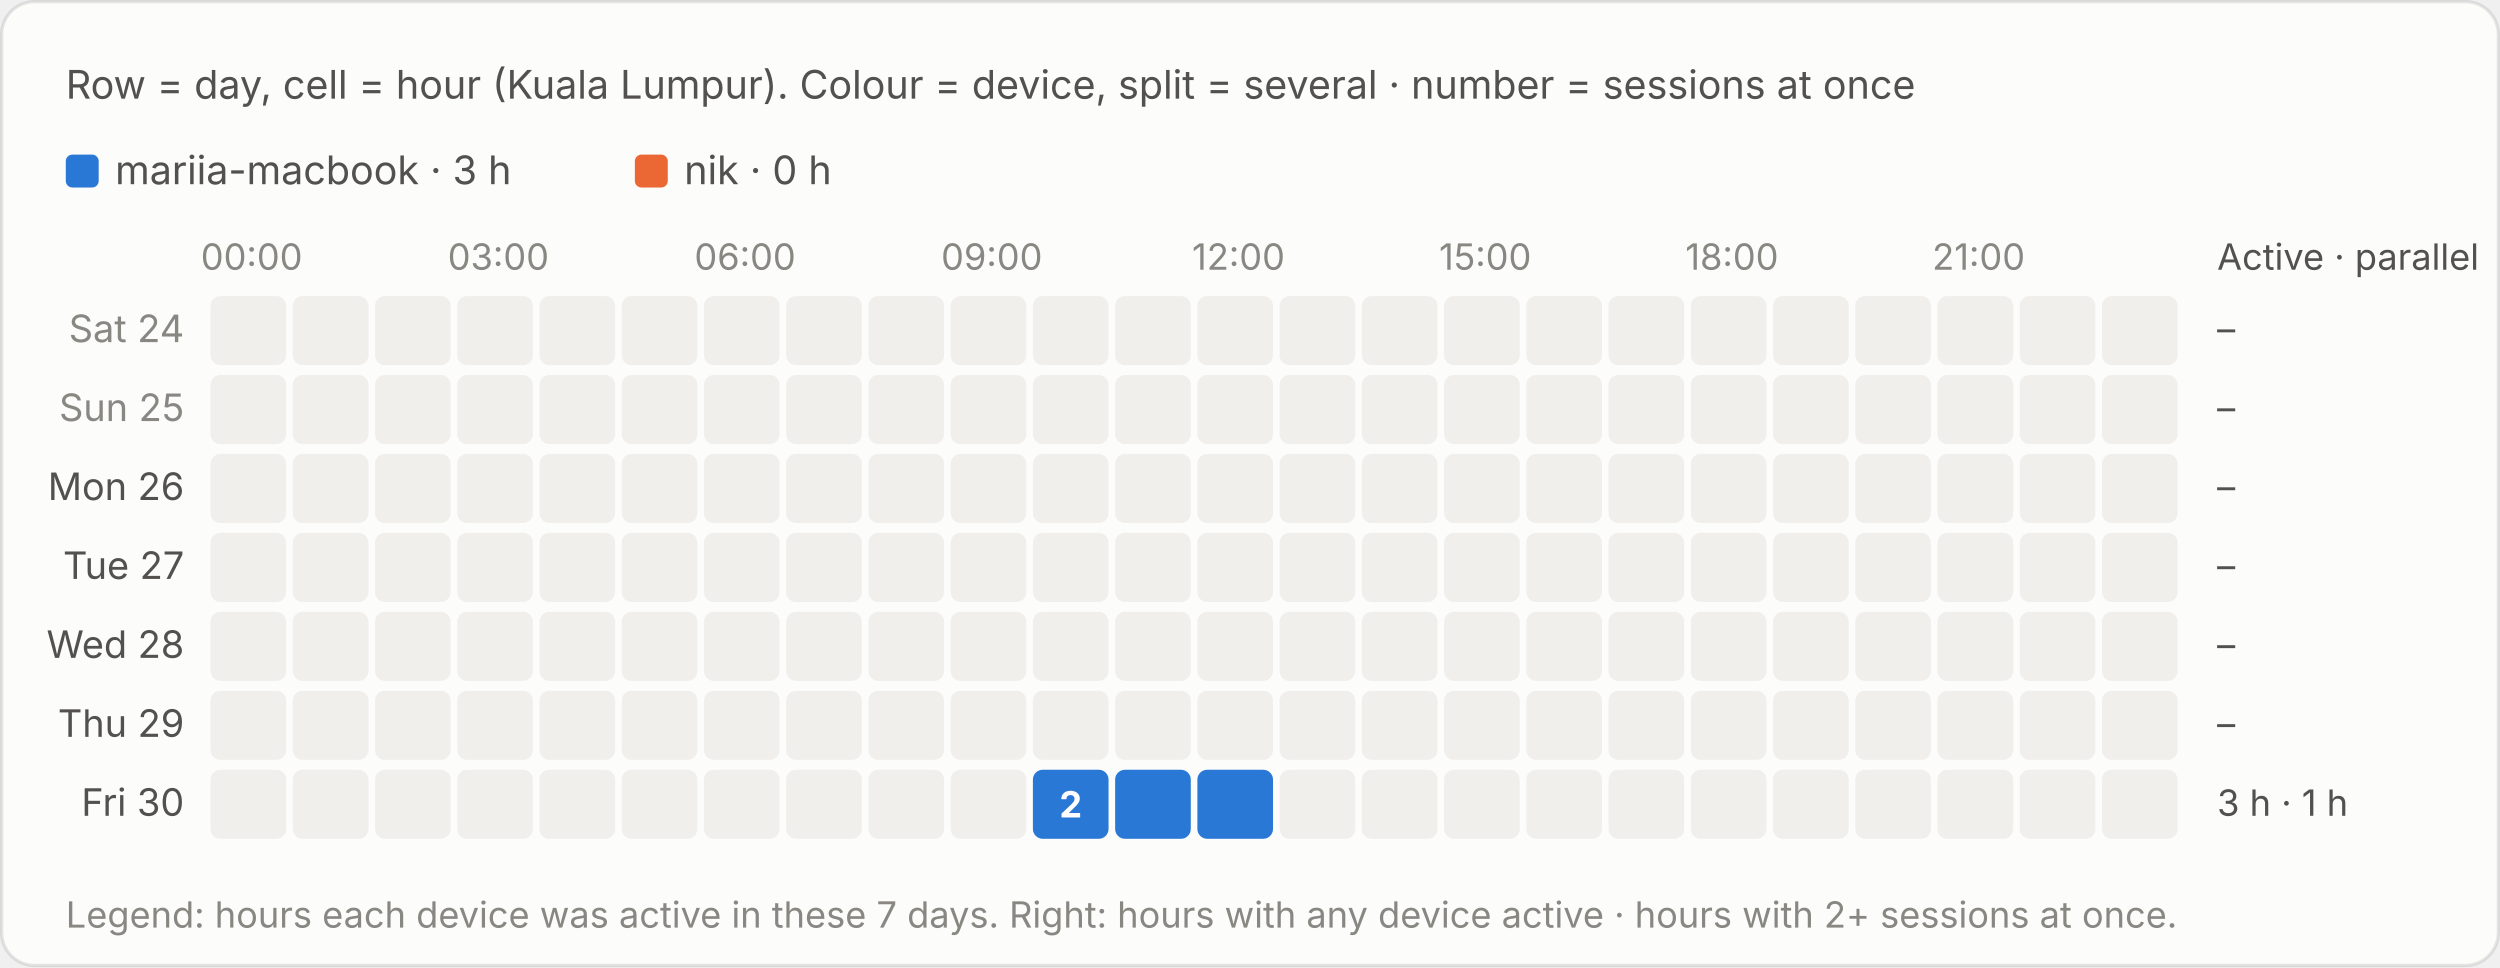
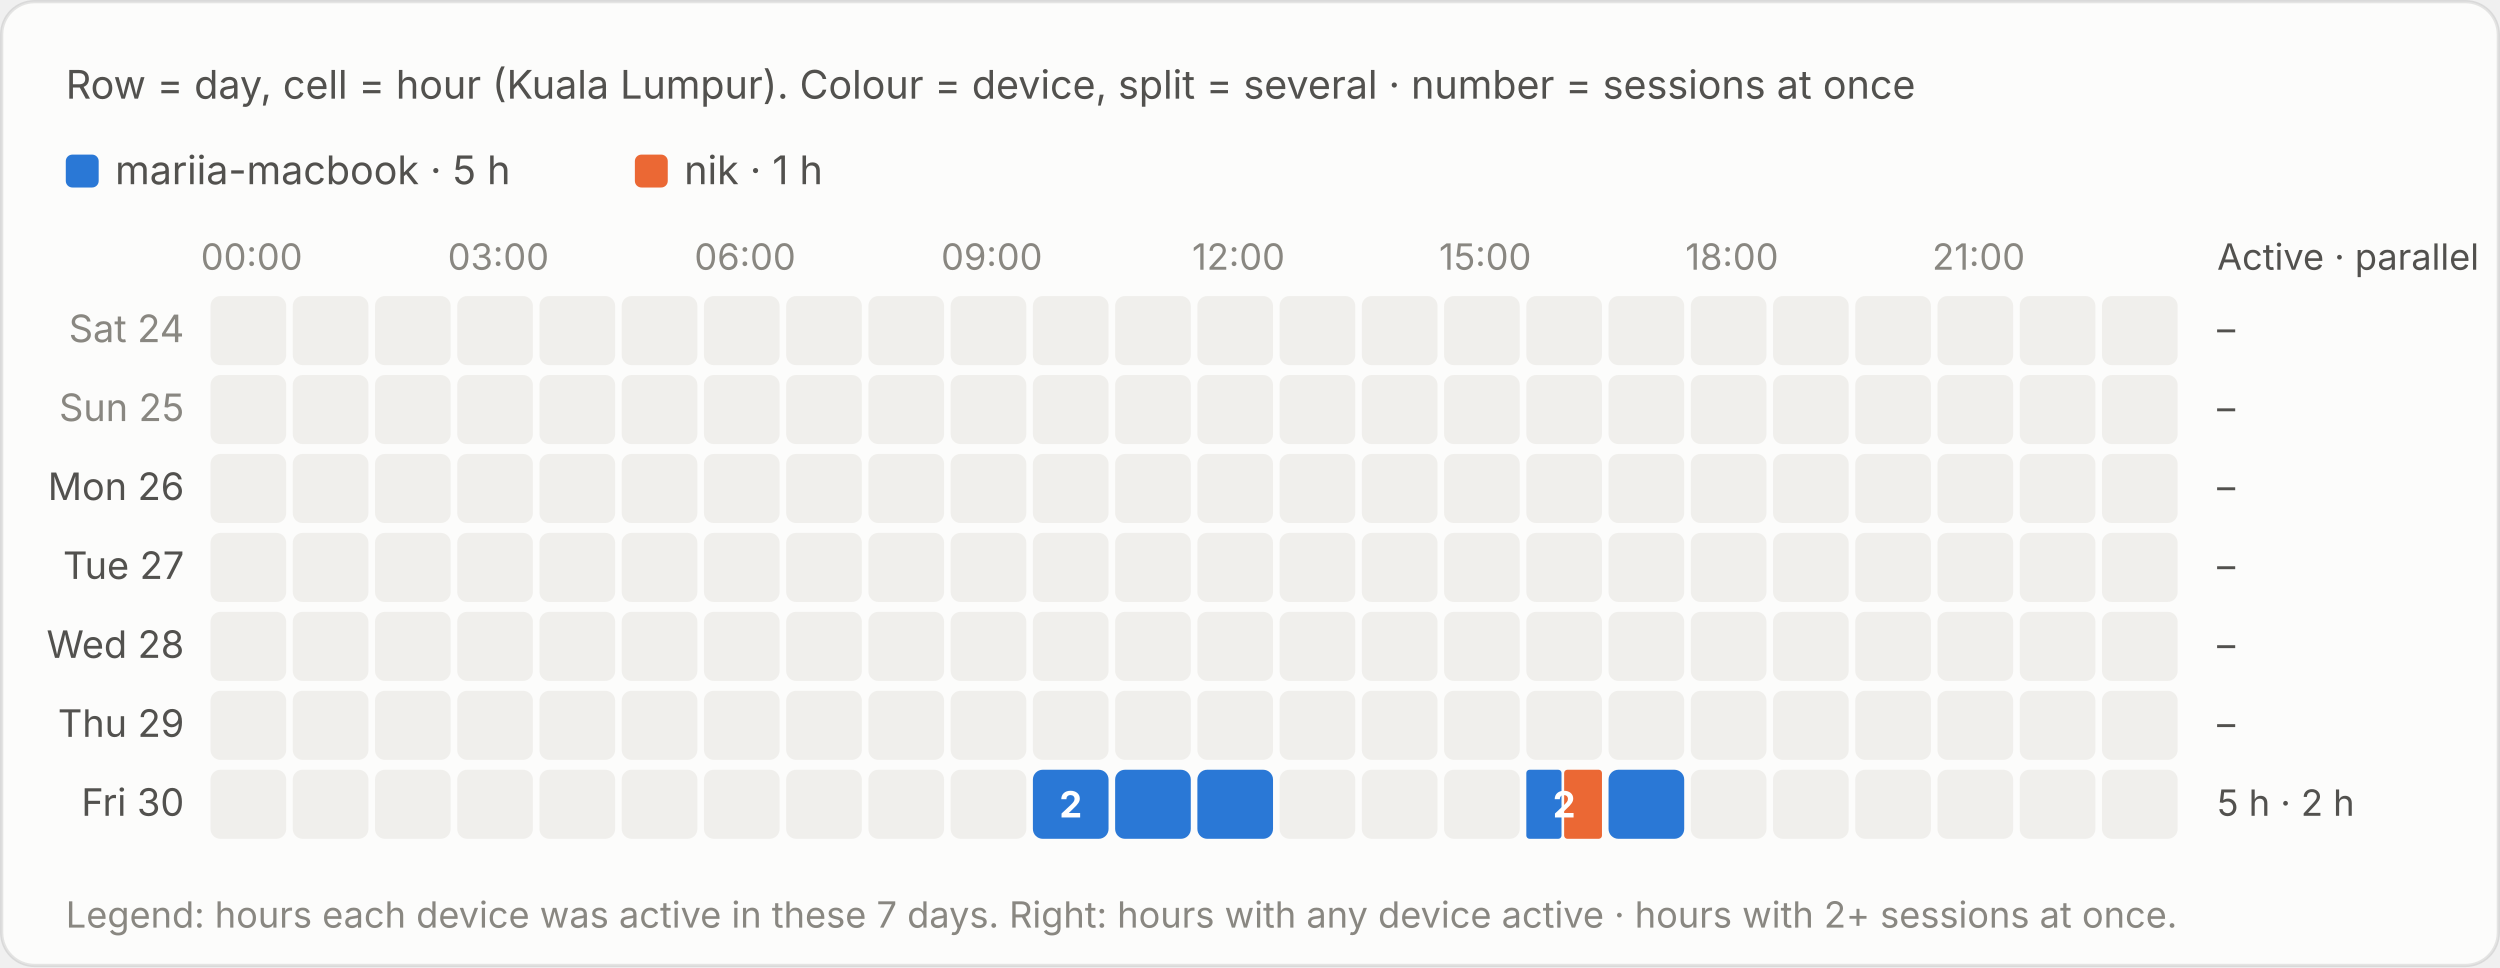
<svg xmlns="http://www.w3.org/2000/svg" viewBox="0 0 760 294" width="760" height="294" role="img" aria-label="Row = day, cell = hour (Kuala Lumpur). Colour = device, split = several · number = sessions at once">
  <style>text{font-family:system-ui,-apple-system,"Segoe UI",sans-serif;font-variant-numeric:tabular-nums}.bg{fill:#fcfcfb;stroke:rgba(11,11,11,.10)}.tp{fill:#0b0b0b}.ts{fill:#52514e}.tm{fill:#898781}.grid{stroke:#e1e0d9;stroke-width:1}.base{stroke:#c3c2b7;stroke-width:1}.so{fill:#b5b3ad}.lo{stroke:#b5b3ad}.qe{fill:#f0efec}.ring{stroke:#fcfcfb}.area{fill-opacity:.1}.s0{fill:#2a78d6}.l0{stroke:#2a78d6}.s1{fill:#eb6834}.l1{stroke:#eb6834}.s2{fill:#1baf7a}.l2{stroke:#1baf7a}.s3{fill:#eda100}.l3{stroke:#eda100}.s4{fill:#e87ba4}.l4{stroke:#e87ba4}.s5{fill:#008300}.l5{stroke:#008300}.s6{fill:#4a3aa7}.l6{stroke:#4a3aa7}.s7{fill:#e34948}.l7{stroke:#e34948}.q0{fill:#cde2fb}.q1{fill:#9ec5f4}.q2{fill:#6da7ec}.q3{fill:#3987e5}.q4{fill:#256abf}.q5{fill:#184f95}.q6{fill:#0d366b}.r0{fill:#f8d4d4}.r1{fill:#ec8f8f}.r2{fill:#c42f2f}.a0{fill:#fbe3e3}.a1{fill:#f5b8b8}.a2{fill:#ec8f8f}.a3{fill:#d65252}.a4{fill:#a82525}.tq0{fill:#0b0b0b}.tq1{fill:#0b0b0b}.tq2{fill:#0b0b0b}.tq3{fill:#ffffff}.tq4{fill:#ffffff}.tq5{fill:#ffffff}.tq6{fill:#ffffff}.tr0{fill:#0b0b0b}.tr1{fill:#0b0b0b}.tr2{fill:#ffffff}.ta0{fill:#0b0b0b}.ta1{fill:#0b0b0b}.ta2{fill:#0b0b0b}.ta3{fill:#ffffff}.ta4{fill:#ffffff}.tw{fill:#ffffff}@media (prefers-color-scheme:dark){.bg{fill:#1a1a19;stroke:rgba(255,255,255,.10)}.tp{fill:#fff}.ts{fill:#c3c2b7}.tm{fill:#898781}.grid{stroke:#2c2c2a}.base{stroke:#383835}.so{fill:#5c5b57}.lo{stroke:#5c5b57}.qe{fill:#262624}.ring{stroke:#1a1a19}.s0{fill:#3987e5}.l0{stroke:#3987e5}.s1{fill:#d95926}.l1{stroke:#d95926}.s2{fill:#199e70}.l2{stroke:#199e70}.s3{fill:#c98500}.l3{stroke:#c98500}.s4{fill:#d55181}.l4{stroke:#d55181}.s5{fill:#008300}.l5{stroke:#008300}.s6{fill:#9085e9}.l6{stroke:#9085e9}.s7{fill:#e66767}.l7{stroke:#e66767}.q0{fill:#16263a}.q1{fill:#123a66}.q2{fill:#184f95}.q3{fill:#256abf}.q4{fill:#3987e5}.q5{fill:#6da7ec}.q6{fill:#b7d3f6}.r0{fill:#4a2023}.r1{fill:#8c2c2f}.r2{fill:#e25555}.a0{fill:#3a1a1c}.a1{fill:#5e2427}.a2{fill:#8c2c2f}.a3{fill:#c43c3f}.a4{fill:#f07070}.tq0{fill:#ffffff}.tq1{fill:#ffffff}.tq2{fill:#ffffff}.tq3{fill:#ffffff}.tq4{fill:#ffffff}.tq5{fill:#0b0b0b}.tq6{fill:#0b0b0b}.tr0{fill:#ffffff}.tr1{fill:#ffffff}.tr2{fill:#ffffff}.ta0{fill:#ffffff}.ta1{fill:#ffffff}.ta2{fill:#ffffff}.ta3{fill:#ffffff}.ta4{fill:#0b0b0b}.tw{fill:#ffffff}}</style>
  <rect class="bg" x=".5" y=".5" width="759" height="293" rx="10" />
  <text class="ts" x="20" y="30" font-size="12">Row = day, cell = hour (Kuala Lumpur). Colour = device, split = several · number = sessions at once</text>
  <g transform="translate(0,-20)">
    <rect class="s0" x="20.0" y="67" width="10" height="10" rx="2" />
-     <text class="ts" x="35.0" y="76" font-size="12">mariia-macbook · 3 h</text>
+     <text class="ts" x="35.0" y="76" font-size="12">mariia-macbook · 5 h</text>
    <rect class="s1" x="193.0" y="67" width="10" height="10" rx="2" />
-     <text class="ts" x="208.0" y="76" font-size="12">nik · 0 h</text>
+     <text class="ts" x="208.0" y="76" font-size="12">nik · 1 h</text>
    <text class="tm" x="76.5" y="102" font-size="11" text-anchor="middle">00:00</text>
    <text class="tm" x="151.5" y="102" font-size="11" text-anchor="middle">03:00</text>
    <text class="tm" x="226.5" y="102" font-size="11" text-anchor="middle">06:00</text>
    <text class="tm" x="301.5" y="102" font-size="11" text-anchor="middle">09:00</text>
    <text class="tm" x="376.5" y="102" font-size="11" text-anchor="middle">12:00</text>
    <text class="tm" x="451.5" y="102" font-size="11" text-anchor="middle">15:00</text>
    <text class="tm" x="526.5" y="102" font-size="11" text-anchor="middle">18:00</text>
    <text class="tm" x="601.5" y="102" font-size="11" text-anchor="middle">21:00</text>
    <text class="ts" x="674" y="102" font-size="11">Active · parallel</text>
    <text class="tm" x="56" y="124.0" font-size="11.5" text-anchor="end">Sat 24</text>
    <rect class="qe" x="64.0" y="110" width="23" height="21" rx="3" />
    <rect class="qe" x="89.0" y="110" width="23" height="21" rx="3" />
    <rect class="qe" x="114.0" y="110" width="23" height="21" rx="3" />
    <rect class="qe" x="139.0" y="110" width="23" height="21" rx="3" />
    <rect class="qe" x="164.0" y="110" width="23" height="21" rx="3" />
    <rect class="qe" x="189.0" y="110" width="23" height="21" rx="3" />
    <rect class="qe" x="214.0" y="110" width="23" height="21" rx="3" />
    <rect class="qe" x="239.0" y="110" width="23" height="21" rx="3" />
    <rect class="qe" x="264.0" y="110" width="23" height="21" rx="3" />
    <rect class="qe" x="289.0" y="110" width="23" height="21" rx="3" />
    <rect class="qe" x="314.0" y="110" width="23" height="21" rx="3" />
    <rect class="qe" x="339.0" y="110" width="23" height="21" rx="3" />
    <rect class="qe" x="364.0" y="110" width="23" height="21" rx="3" />
    <rect class="qe" x="389.0" y="110" width="23" height="21" rx="3" />
    <rect class="qe" x="414.0" y="110" width="23" height="21" rx="3" />
    <rect class="qe" x="439.0" y="110" width="23" height="21" rx="3" />
    <rect class="qe" x="464.0" y="110" width="23" height="21" rx="3" />
    <rect class="qe" x="489.0" y="110" width="23" height="21" rx="3" />
    <rect class="qe" x="514.0" y="110" width="23" height="21" rx="3" />
    <rect class="qe" x="539.0" y="110" width="23" height="21" rx="3" />
    <rect class="qe" x="564.0" y="110" width="23" height="21" rx="3" />
    <rect class="qe" x="589.0" y="110" width="23" height="21" rx="3" />
    <rect class="qe" x="614.0" y="110" width="23" height="21" rx="3" />
    <rect class="qe" x="639.0" y="110" width="23" height="21" rx="3" />
    <text class="ts" x="674" y="124.0" font-size="11">–</text>
    <text class="tm" x="56" y="148.0" font-size="11.5" text-anchor="end">Sun 25</text>
    <rect class="qe" x="64.0" y="134" width="23" height="21" rx="3" />
    <rect class="qe" x="89.0" y="134" width="23" height="21" rx="3" />
    <rect class="qe" x="114.0" y="134" width="23" height="21" rx="3" />
    <rect class="qe" x="139.0" y="134" width="23" height="21" rx="3" />
    <rect class="qe" x="164.0" y="134" width="23" height="21" rx="3" />
    <rect class="qe" x="189.0" y="134" width="23" height="21" rx="3" />
    <rect class="qe" x="214.0" y="134" width="23" height="21" rx="3" />
    <rect class="qe" x="239.0" y="134" width="23" height="21" rx="3" />
    <rect class="qe" x="264.0" y="134" width="23" height="21" rx="3" />
    <rect class="qe" x="289.0" y="134" width="23" height="21" rx="3" />
    <rect class="qe" x="314.0" y="134" width="23" height="21" rx="3" />
    <rect class="qe" x="339.0" y="134" width="23" height="21" rx="3" />
    <rect class="qe" x="364.0" y="134" width="23" height="21" rx="3" />
    <rect class="qe" x="389.0" y="134" width="23" height="21" rx="3" />
    <rect class="qe" x="414.0" y="134" width="23" height="21" rx="3" />
    <rect class="qe" x="439.0" y="134" width="23" height="21" rx="3" />
    <rect class="qe" x="464.0" y="134" width="23" height="21" rx="3" />
    <rect class="qe" x="489.0" y="134" width="23" height="21" rx="3" />
    <rect class="qe" x="514.0" y="134" width="23" height="21" rx="3" />
    <rect class="qe" x="539.0" y="134" width="23" height="21" rx="3" />
    <rect class="qe" x="564.0" y="134" width="23" height="21" rx="3" />
    <rect class="qe" x="589.0" y="134" width="23" height="21" rx="3" />
    <rect class="qe" x="614.0" y="134" width="23" height="21" rx="3" />
    <rect class="qe" x="639.0" y="134" width="23" height="21" rx="3" />
    <text class="ts" x="674" y="148.0" font-size="11">–</text>
    <text class="ts" x="56" y="172.0" font-size="11.5" text-anchor="end">Mon 26</text>
    <rect class="qe" x="64.0" y="158" width="23" height="21" rx="3" />
    <rect class="qe" x="89.0" y="158" width="23" height="21" rx="3" />
    <rect class="qe" x="114.0" y="158" width="23" height="21" rx="3" />
    <rect class="qe" x="139.0" y="158" width="23" height="21" rx="3" />
    <rect class="qe" x="164.0" y="158" width="23" height="21" rx="3" />
    <rect class="qe" x="189.0" y="158" width="23" height="21" rx="3" />
    <rect class="qe" x="214.0" y="158" width="23" height="21" rx="3" />
    <rect class="qe" x="239.0" y="158" width="23" height="21" rx="3" />
    <rect class="qe" x="264.0" y="158" width="23" height="21" rx="3" />
    <rect class="qe" x="289.0" y="158" width="23" height="21" rx="3" />
    <rect class="qe" x="314.0" y="158" width="23" height="21" rx="3" />
    <rect class="qe" x="339.0" y="158" width="23" height="21" rx="3" />
    <rect class="qe" x="364.0" y="158" width="23" height="21" rx="3" />
    <rect class="qe" x="389.0" y="158" width="23" height="21" rx="3" />
    <rect class="qe" x="414.0" y="158" width="23" height="21" rx="3" />
    <rect class="qe" x="439.0" y="158" width="23" height="21" rx="3" />
    <rect class="qe" x="464.0" y="158" width="23" height="21" rx="3" />
    <rect class="qe" x="489.0" y="158" width="23" height="21" rx="3" />
    <rect class="qe" x="514.0" y="158" width="23" height="21" rx="3" />
    <rect class="qe" x="539.0" y="158" width="23" height="21" rx="3" />
    <rect class="qe" x="564.0" y="158" width="23" height="21" rx="3" />
    <rect class="qe" x="589.0" y="158" width="23" height="21" rx="3" />
    <rect class="qe" x="614.0" y="158" width="23" height="21" rx="3" />
    <rect class="qe" x="639.0" y="158" width="23" height="21" rx="3" />
    <text class="ts" x="674" y="172.0" font-size="11">–</text>
    <text class="ts" x="56" y="196.0" font-size="11.5" text-anchor="end">Tue 27</text>
    <rect class="qe" x="64.0" y="182" width="23" height="21" rx="3" />
    <rect class="qe" x="89.0" y="182" width="23" height="21" rx="3" />
    <rect class="qe" x="114.0" y="182" width="23" height="21" rx="3" />
    <rect class="qe" x="139.0" y="182" width="23" height="21" rx="3" />
    <rect class="qe" x="164.0" y="182" width="23" height="21" rx="3" />
    <rect class="qe" x="189.0" y="182" width="23" height="21" rx="3" />
    <rect class="qe" x="214.0" y="182" width="23" height="21" rx="3" />
    <rect class="qe" x="239.0" y="182" width="23" height="21" rx="3" />
    <rect class="qe" x="264.0" y="182" width="23" height="21" rx="3" />
    <rect class="qe" x="289.0" y="182" width="23" height="21" rx="3" />
    <rect class="qe" x="314.0" y="182" width="23" height="21" rx="3" />
    <rect class="qe" x="339.0" y="182" width="23" height="21" rx="3" />
    <rect class="qe" x="364.0" y="182" width="23" height="21" rx="3" />
    <rect class="qe" x="389.0" y="182" width="23" height="21" rx="3" />
    <rect class="qe" x="414.0" y="182" width="23" height="21" rx="3" />
    <rect class="qe" x="439.0" y="182" width="23" height="21" rx="3" />
    <rect class="qe" x="464.0" y="182" width="23" height="21" rx="3" />
    <rect class="qe" x="489.0" y="182" width="23" height="21" rx="3" />
    <rect class="qe" x="514.0" y="182" width="23" height="21" rx="3" />
    <rect class="qe" x="539.0" y="182" width="23" height="21" rx="3" />
    <rect class="qe" x="564.0" y="182" width="23" height="21" rx="3" />
    <rect class="qe" x="589.0" y="182" width="23" height="21" rx="3" />
    <rect class="qe" x="614.0" y="182" width="23" height="21" rx="3" />
    <rect class="qe" x="639.0" y="182" width="23" height="21" rx="3" />
    <text class="ts" x="674" y="196.0" font-size="11">–</text>
    <text class="ts" x="56" y="220.0" font-size="11.5" text-anchor="end">Wed 28</text>
    <rect class="qe" x="64.0" y="206" width="23" height="21" rx="3" />
    <rect class="qe" x="89.0" y="206" width="23" height="21" rx="3" />
    <rect class="qe" x="114.0" y="206" width="23" height="21" rx="3" />
    <rect class="qe" x="139.0" y="206" width="23" height="21" rx="3" />
    <rect class="qe" x="164.0" y="206" width="23" height="21" rx="3" />
    <rect class="qe" x="189.0" y="206" width="23" height="21" rx="3" />
    <rect class="qe" x="214.0" y="206" width="23" height="21" rx="3" />
    <rect class="qe" x="239.0" y="206" width="23" height="21" rx="3" />
    <rect class="qe" x="264.0" y="206" width="23" height="21" rx="3" />
    <rect class="qe" x="289.0" y="206" width="23" height="21" rx="3" />
    <rect class="qe" x="314.0" y="206" width="23" height="21" rx="3" />
    <rect class="qe" x="339.0" y="206" width="23" height="21" rx="3" />
    <rect class="qe" x="364.0" y="206" width="23" height="21" rx="3" />
    <rect class="qe" x="389.0" y="206" width="23" height="21" rx="3" />
    <rect class="qe" x="414.0" y="206" width="23" height="21" rx="3" />
    <rect class="qe" x="439.0" y="206" width="23" height="21" rx="3" />
    <rect class="qe" x="464.0" y="206" width="23" height="21" rx="3" />
    <rect class="qe" x="489.0" y="206" width="23" height="21" rx="3" />
    <rect class="qe" x="514.0" y="206" width="23" height="21" rx="3" />
    <rect class="qe" x="539.0" y="206" width="23" height="21" rx="3" />
    <rect class="qe" x="564.0" y="206" width="23" height="21" rx="3" />
    <rect class="qe" x="589.0" y="206" width="23" height="21" rx="3" />
    <rect class="qe" x="614.0" y="206" width="23" height="21" rx="3" />
    <rect class="qe" x="639.0" y="206" width="23" height="21" rx="3" />
    <text class="ts" x="674" y="220.0" font-size="11">–</text>
    <text class="ts" x="56" y="244.0" font-size="11.5" text-anchor="end">Thu 29</text>
    <rect class="qe" x="64.0" y="230" width="23" height="21" rx="3" />
    <rect class="qe" x="89.0" y="230" width="23" height="21" rx="3" />
    <rect class="qe" x="114.0" y="230" width="23" height="21" rx="3" />
    <rect class="qe" x="139.0" y="230" width="23" height="21" rx="3" />
    <rect class="qe" x="164.0" y="230" width="23" height="21" rx="3" />
    <rect class="qe" x="189.0" y="230" width="23" height="21" rx="3" />
    <rect class="qe" x="214.0" y="230" width="23" height="21" rx="3" />
    <rect class="qe" x="239.0" y="230" width="23" height="21" rx="3" />
    <rect class="qe" x="264.0" y="230" width="23" height="21" rx="3" />
    <rect class="qe" x="289.0" y="230" width="23" height="21" rx="3" />
    <rect class="qe" x="314.0" y="230" width="23" height="21" rx="3" />
    <rect class="qe" x="339.0" y="230" width="23" height="21" rx="3" />
    <rect class="qe" x="364.0" y="230" width="23" height="21" rx="3" />
    <rect class="qe" x="389.0" y="230" width="23" height="21" rx="3" />
    <rect class="qe" x="414.0" y="230" width="23" height="21" rx="3" />
    <rect class="qe" x="439.0" y="230" width="23" height="21" rx="3" />
    <rect class="qe" x="464.0" y="230" width="23" height="21" rx="3" />
    <rect class="qe" x="489.0" y="230" width="23" height="21" rx="3" />
    <rect class="qe" x="514.0" y="230" width="23" height="21" rx="3" />
    <rect class="qe" x="539.0" y="230" width="23" height="21" rx="3" />
    <rect class="qe" x="564.0" y="230" width="23" height="21" rx="3" />
    <rect class="qe" x="589.0" y="230" width="23" height="21" rx="3" />
    <rect class="qe" x="614.0" y="230" width="23" height="21" rx="3" />
    <rect class="qe" x="639.0" y="230" width="23" height="21" rx="3" />
    <text class="ts" x="674" y="244.0" font-size="11">–</text>
    <text class="ts" x="56" y="268.0" font-size="11.5" text-anchor="end">Fri 30</text>
    <rect class="qe" x="64.0" y="254" width="23" height="21" rx="3" />
    <rect class="qe" x="89.0" y="254" width="23" height="21" rx="3" />
    <rect class="qe" x="114.0" y="254" width="23" height="21" rx="3" />
    <rect class="qe" x="139.0" y="254" width="23" height="21" rx="3" />
    <rect class="qe" x="164.0" y="254" width="23" height="21" rx="3" />
    <rect class="qe" x="189.0" y="254" width="23" height="21" rx="3" />
    <rect class="qe" x="214.0" y="254" width="23" height="21" rx="3" />
    <rect class="qe" x="239.0" y="254" width="23" height="21" rx="3" />
    <rect class="qe" x="264.0" y="254" width="23" height="21" rx="3" />
    <rect class="qe" x="289.0" y="254" width="23" height="21" rx="3" />
    <rect class="s0" x="314.0" y="254" width="23.0" height="21" rx="3" />
    <rect x="314.0" y="254" width="23" height="21" fill="transparent" />
    <text class="tw" x="325.5" y="268.5" font-size="11" font-weight="700" text-anchor="middle">2</text>
    <rect class="s0" x="339.0" y="254" width="23.0" height="21" rx="3" />
    <rect x="339.0" y="254" width="23" height="21" fill="transparent" />
    <rect class="s0" x="364.0" y="254" width="23.0" height="21" rx="3" />
    <rect x="364.0" y="254" width="23" height="21" fill="transparent" />
    <rect class="qe" x="389.0" y="254" width="23" height="21" rx="3" />
    <rect class="qe" x="414.0" y="254" width="23" height="21" rx="3" />
    <rect class="qe" x="439.0" y="254" width="23" height="21" rx="3" />
-     <rect class="qe" x="464.0" y="254" width="23" height="21" rx="3" />
-     <rect class="qe" x="489.0" y="254" width="23" height="21" rx="3" />
+     <rect class="s0" x="464.0" y="254" width="10.7" height="21" rx="1" />
+     <rect class="s1" x="475.5" y="254" width="11.5" height="21" rx="1" />
+     <rect x="464.0" y="254" width="23" height="21" fill="transparent" />
+     <text class="tw" x="475.5" y="268.5" font-size="11" font-weight="700" text-anchor="middle">2</text>
+     <rect class="s0" x="489.0" y="254" width="23.0" height="21" rx="3" />
+     <rect x="489.0" y="254" width="23" height="21" fill="transparent" />
    <rect class="qe" x="514.0" y="254" width="23" height="21" rx="3" />
    <rect class="qe" x="539.0" y="254" width="23" height="21" rx="3" />
    <rect class="qe" x="564.0" y="254" width="23" height="21" rx="3" />
    <rect class="qe" x="589.0" y="254" width="23" height="21" rx="3" />
    <rect class="qe" x="614.0" y="254" width="23" height="21" rx="3" />
    <rect class="qe" x="639.0" y="254" width="23" height="21" rx="3" />
-     <text class="ts" x="674" y="268.0" font-size="11">3 h · 1 h</text>
+     <text class="ts" x="674" y="268.0" font-size="11">5 h · 2 h</text>
    <text class="tm" x="20" y="302" font-size="11">Legend: hours each device was active in these 7 days. Right: hours with any device active · hours with 2+ sessions at once.</text>
  </g>
</svg>
